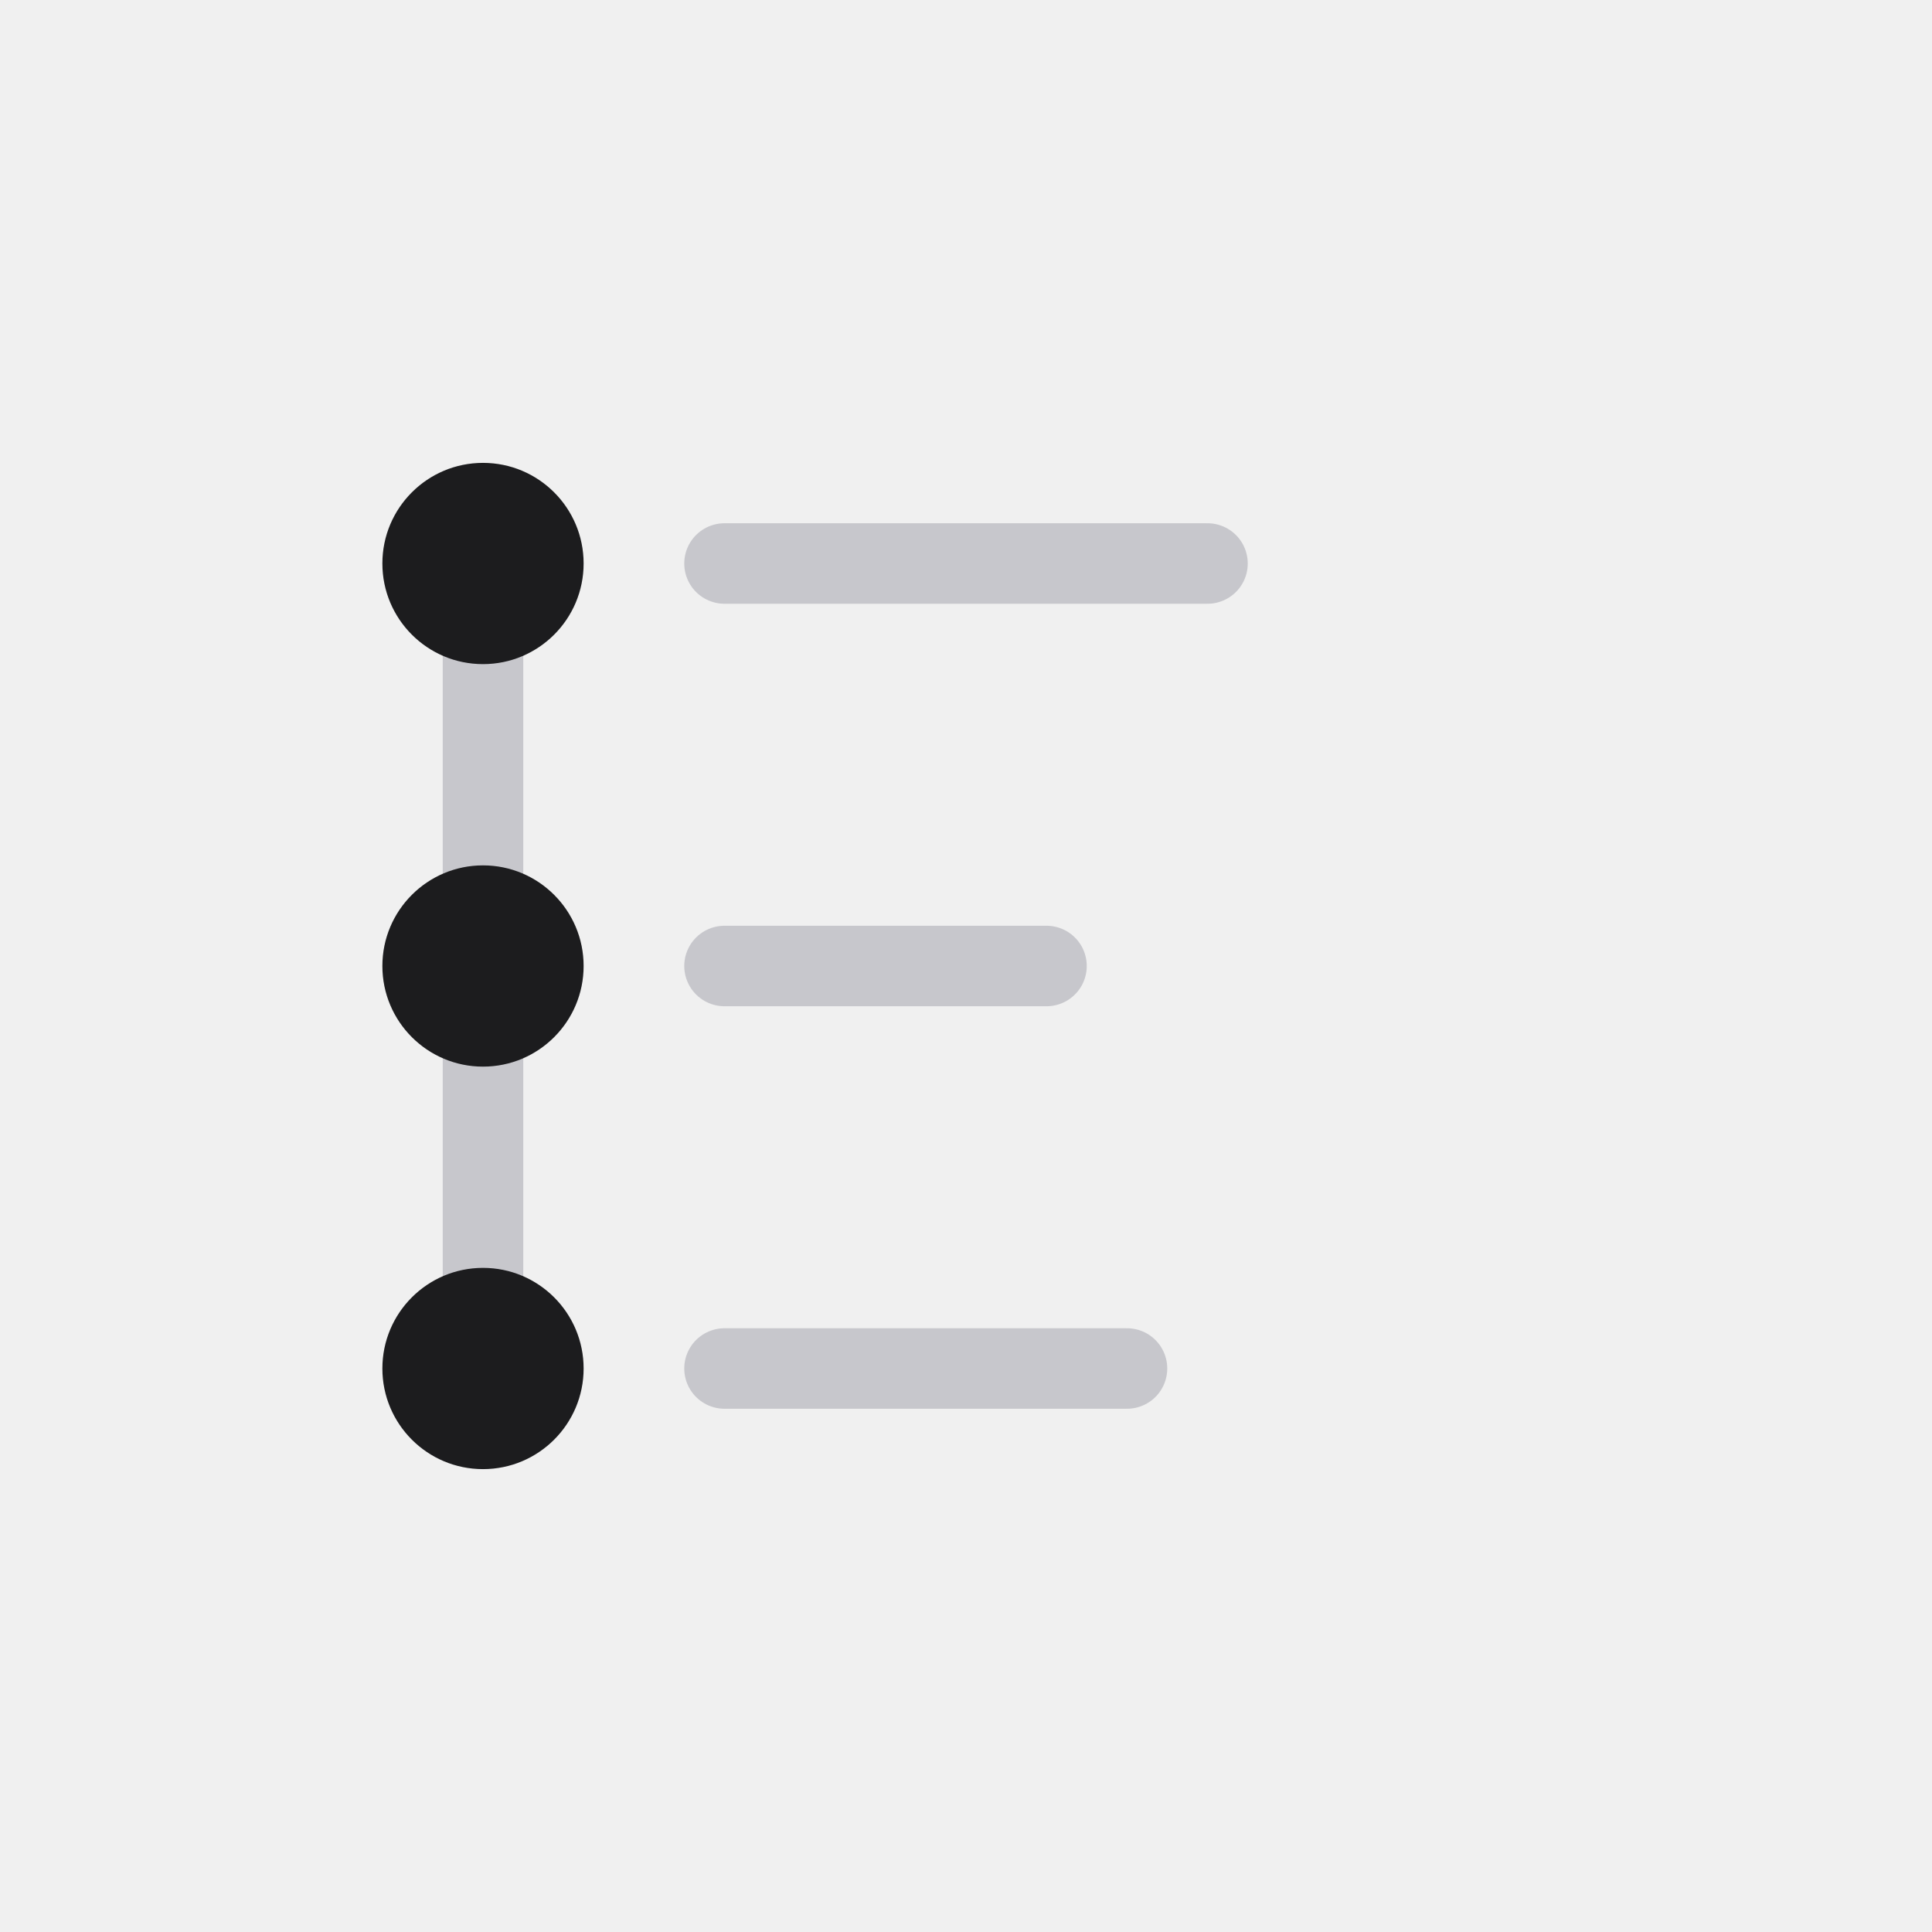
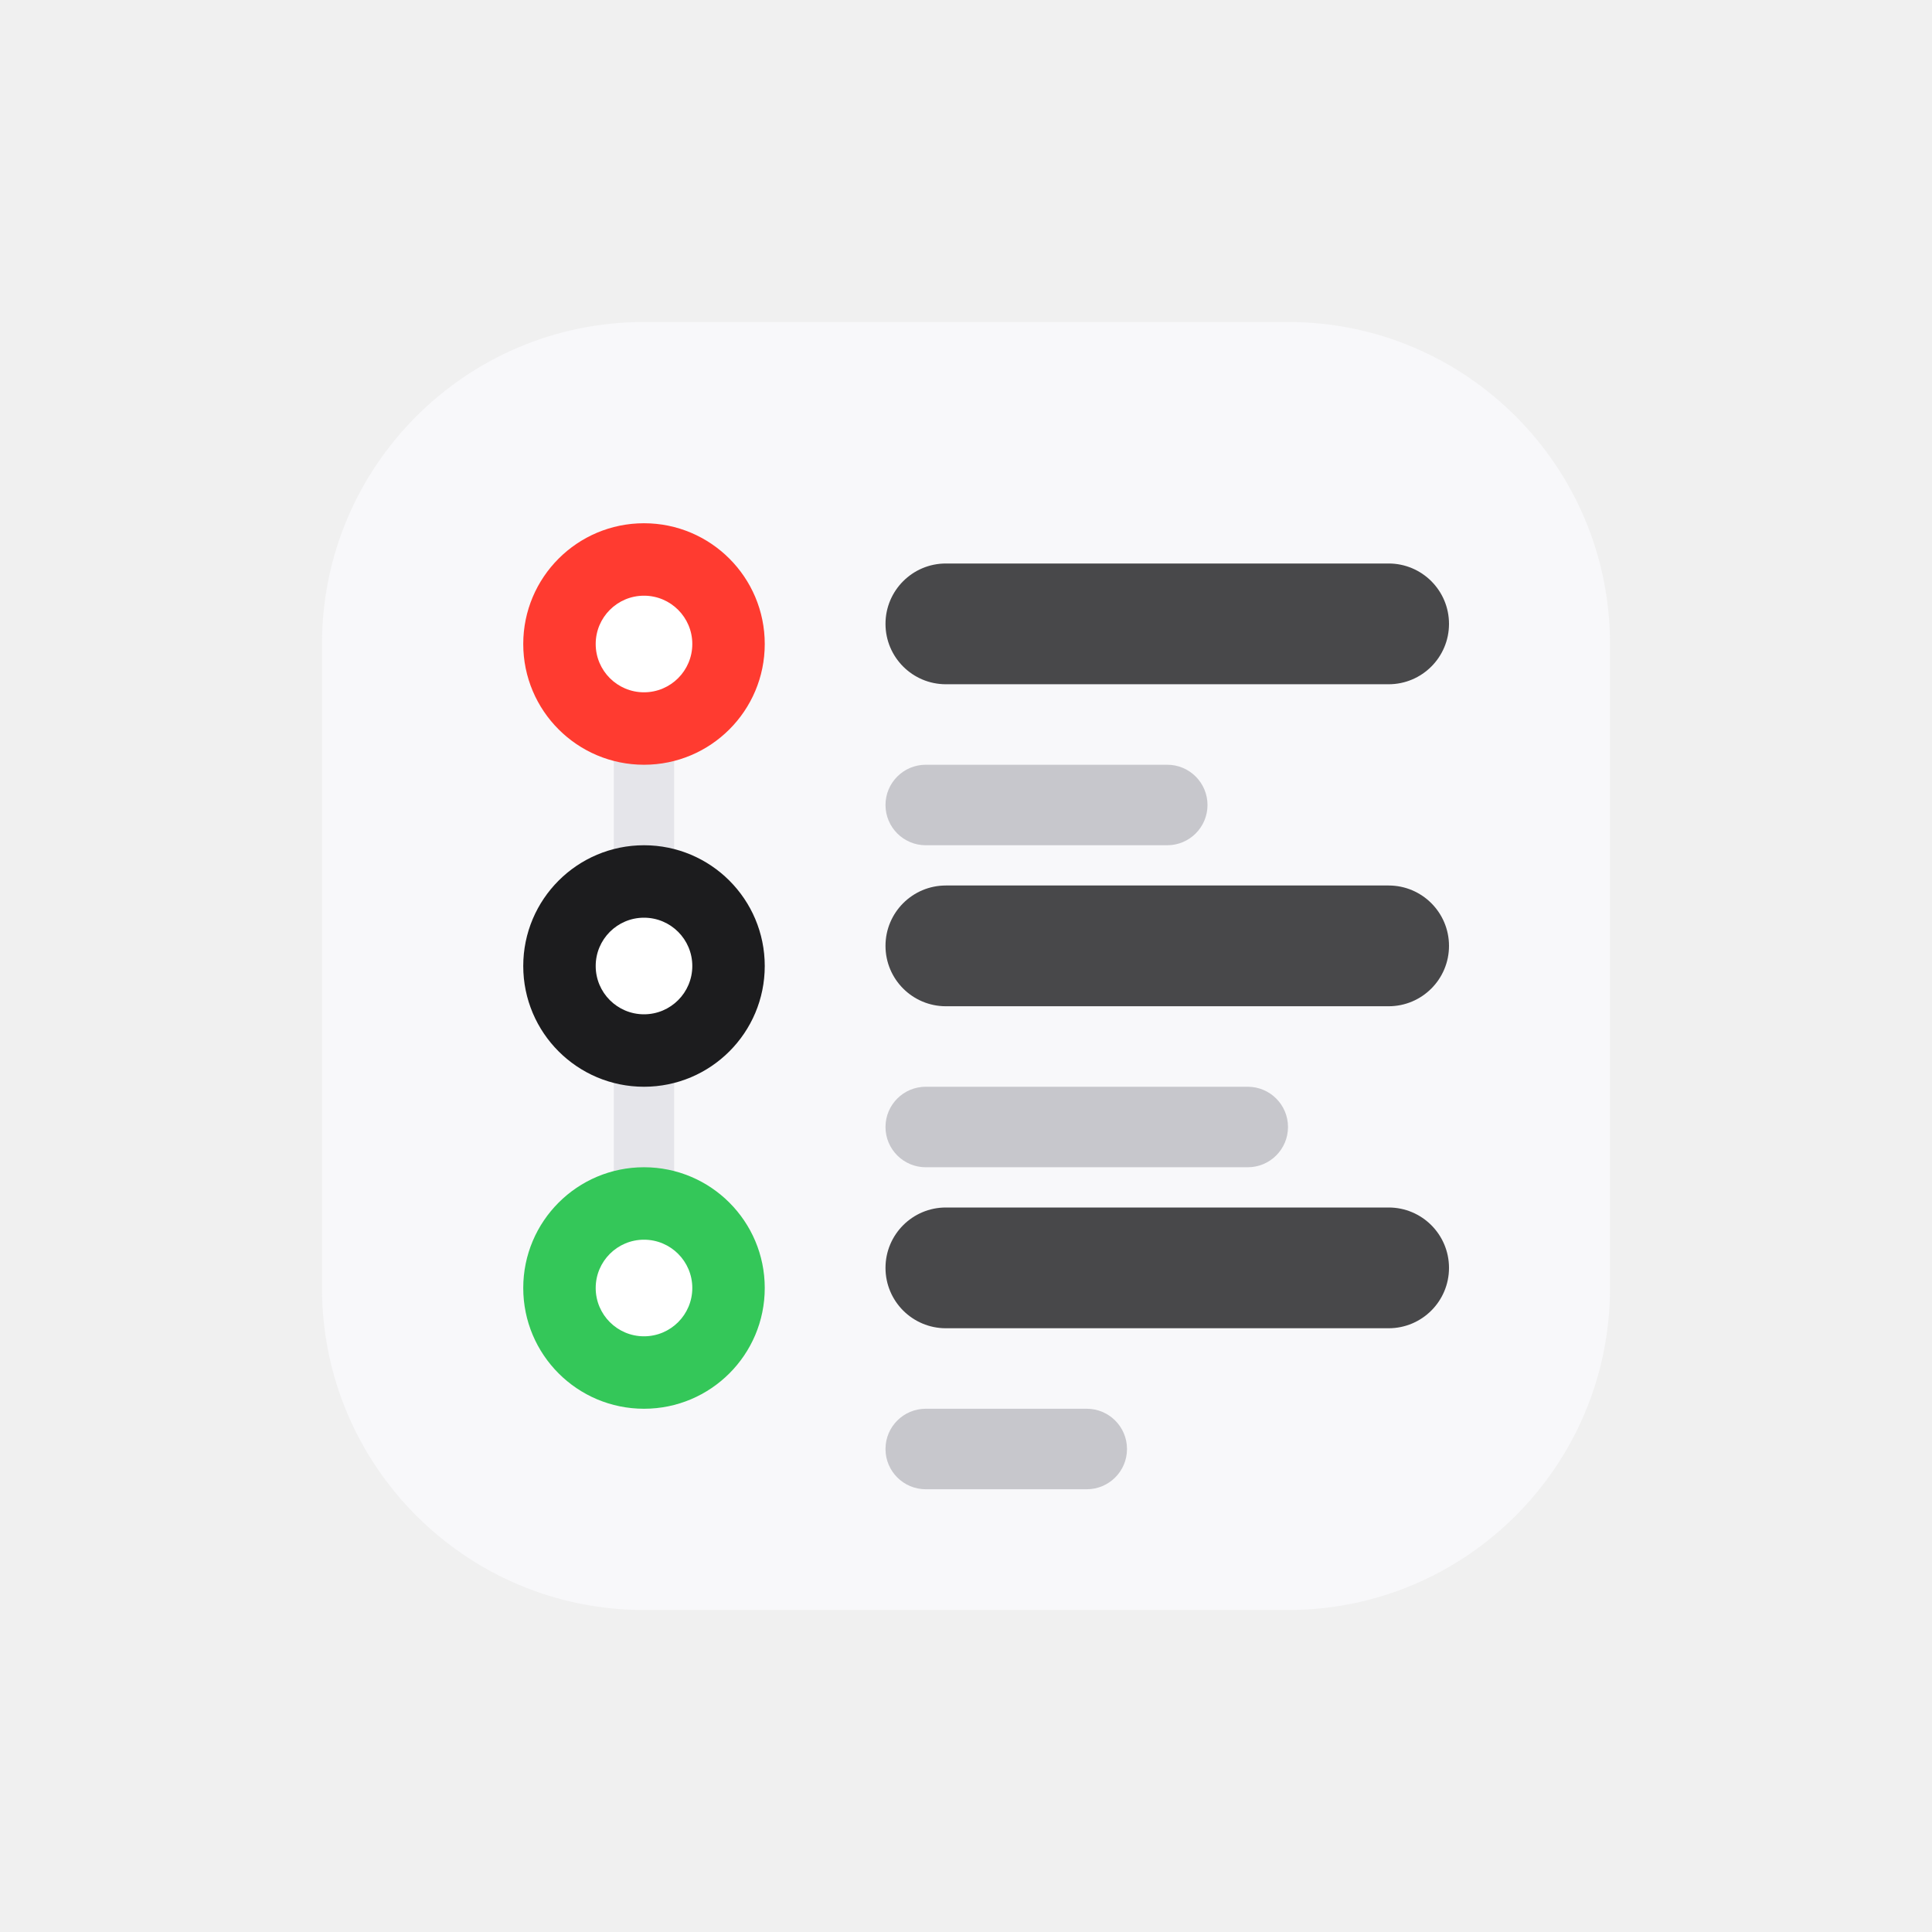
<svg xmlns="http://www.w3.org/2000/svg" width="48" height="48" viewBox="0 0 48 48" fill="none">
-   <line x1="12" y1="14" x2="12" y2="34" stroke="#C7C7CC" stroke-width="2" stroke-linecap="round" />
-   <circle cx="12" cy="14" r="2.5" fill="#1C1C1E" />
-   <circle cx="12" cy="24" r="2.5" fill="#1C1C1E" />
-   <circle cx="12" cy="34" r="2.5" fill="#1C1C1E" />
-   <line x1="18" y1="14" x2="30" y2="14" stroke="#C7C7CC" stroke-width="2" stroke-linecap="round" />
-   <line x1="18" y1="24" x2="26" y2="24" stroke="#C7C7CC" stroke-width="2" stroke-linecap="round" />
-   <line x1="18" y1="34" x2="28" y2="34" stroke="#C7C7CC" stroke-width="2" stroke-linecap="round" />
+   <rect x="8" y="8" width="32" height="32" rx="8" fill="#F8F8FA" />
+   <line x1="16" y1="14" x2="16" y2="34" stroke="#E5E5EA" stroke-width="1.5" stroke-linecap="round" />
+   <circle cx="16" cy="16" r="3" fill="#FF3B30" />
+   <circle cx="16" cy="16" r="1.2" fill="white" />
+   <circle cx="16" cy="24" r="3" fill="#1C1C1E" />
+   <circle cx="16" cy="24" r="1.2" fill="white" />
+   <circle cx="16" cy="32" r="3" fill="#34C759" />
+   <circle cx="16" cy="32" r="1.2" fill="white" />
+   <rect x="22" y="14" width="14" height="3" rx="1.5" fill="#1C1C1E" opacity="0.8" />
+   <rect x="22" y="19" width="8" height="2" rx="1" fill="#C7C7CC" />
+   <rect x="22" y="22" width="14" height="3" rx="1.5" fill="#1C1C1E" opacity="0.8" />
+   <rect x="22" y="27" width="10" height="2" rx="1" fill="#C7C7CC" />
+   <rect x="22" y="30" width="14" height="3" rx="1.5" fill="#1C1C1E" opacity="0.8" />
+   <rect x="22" y="35" width="6" height="2" rx="1" fill="#C7C7CC" />
</svg>
